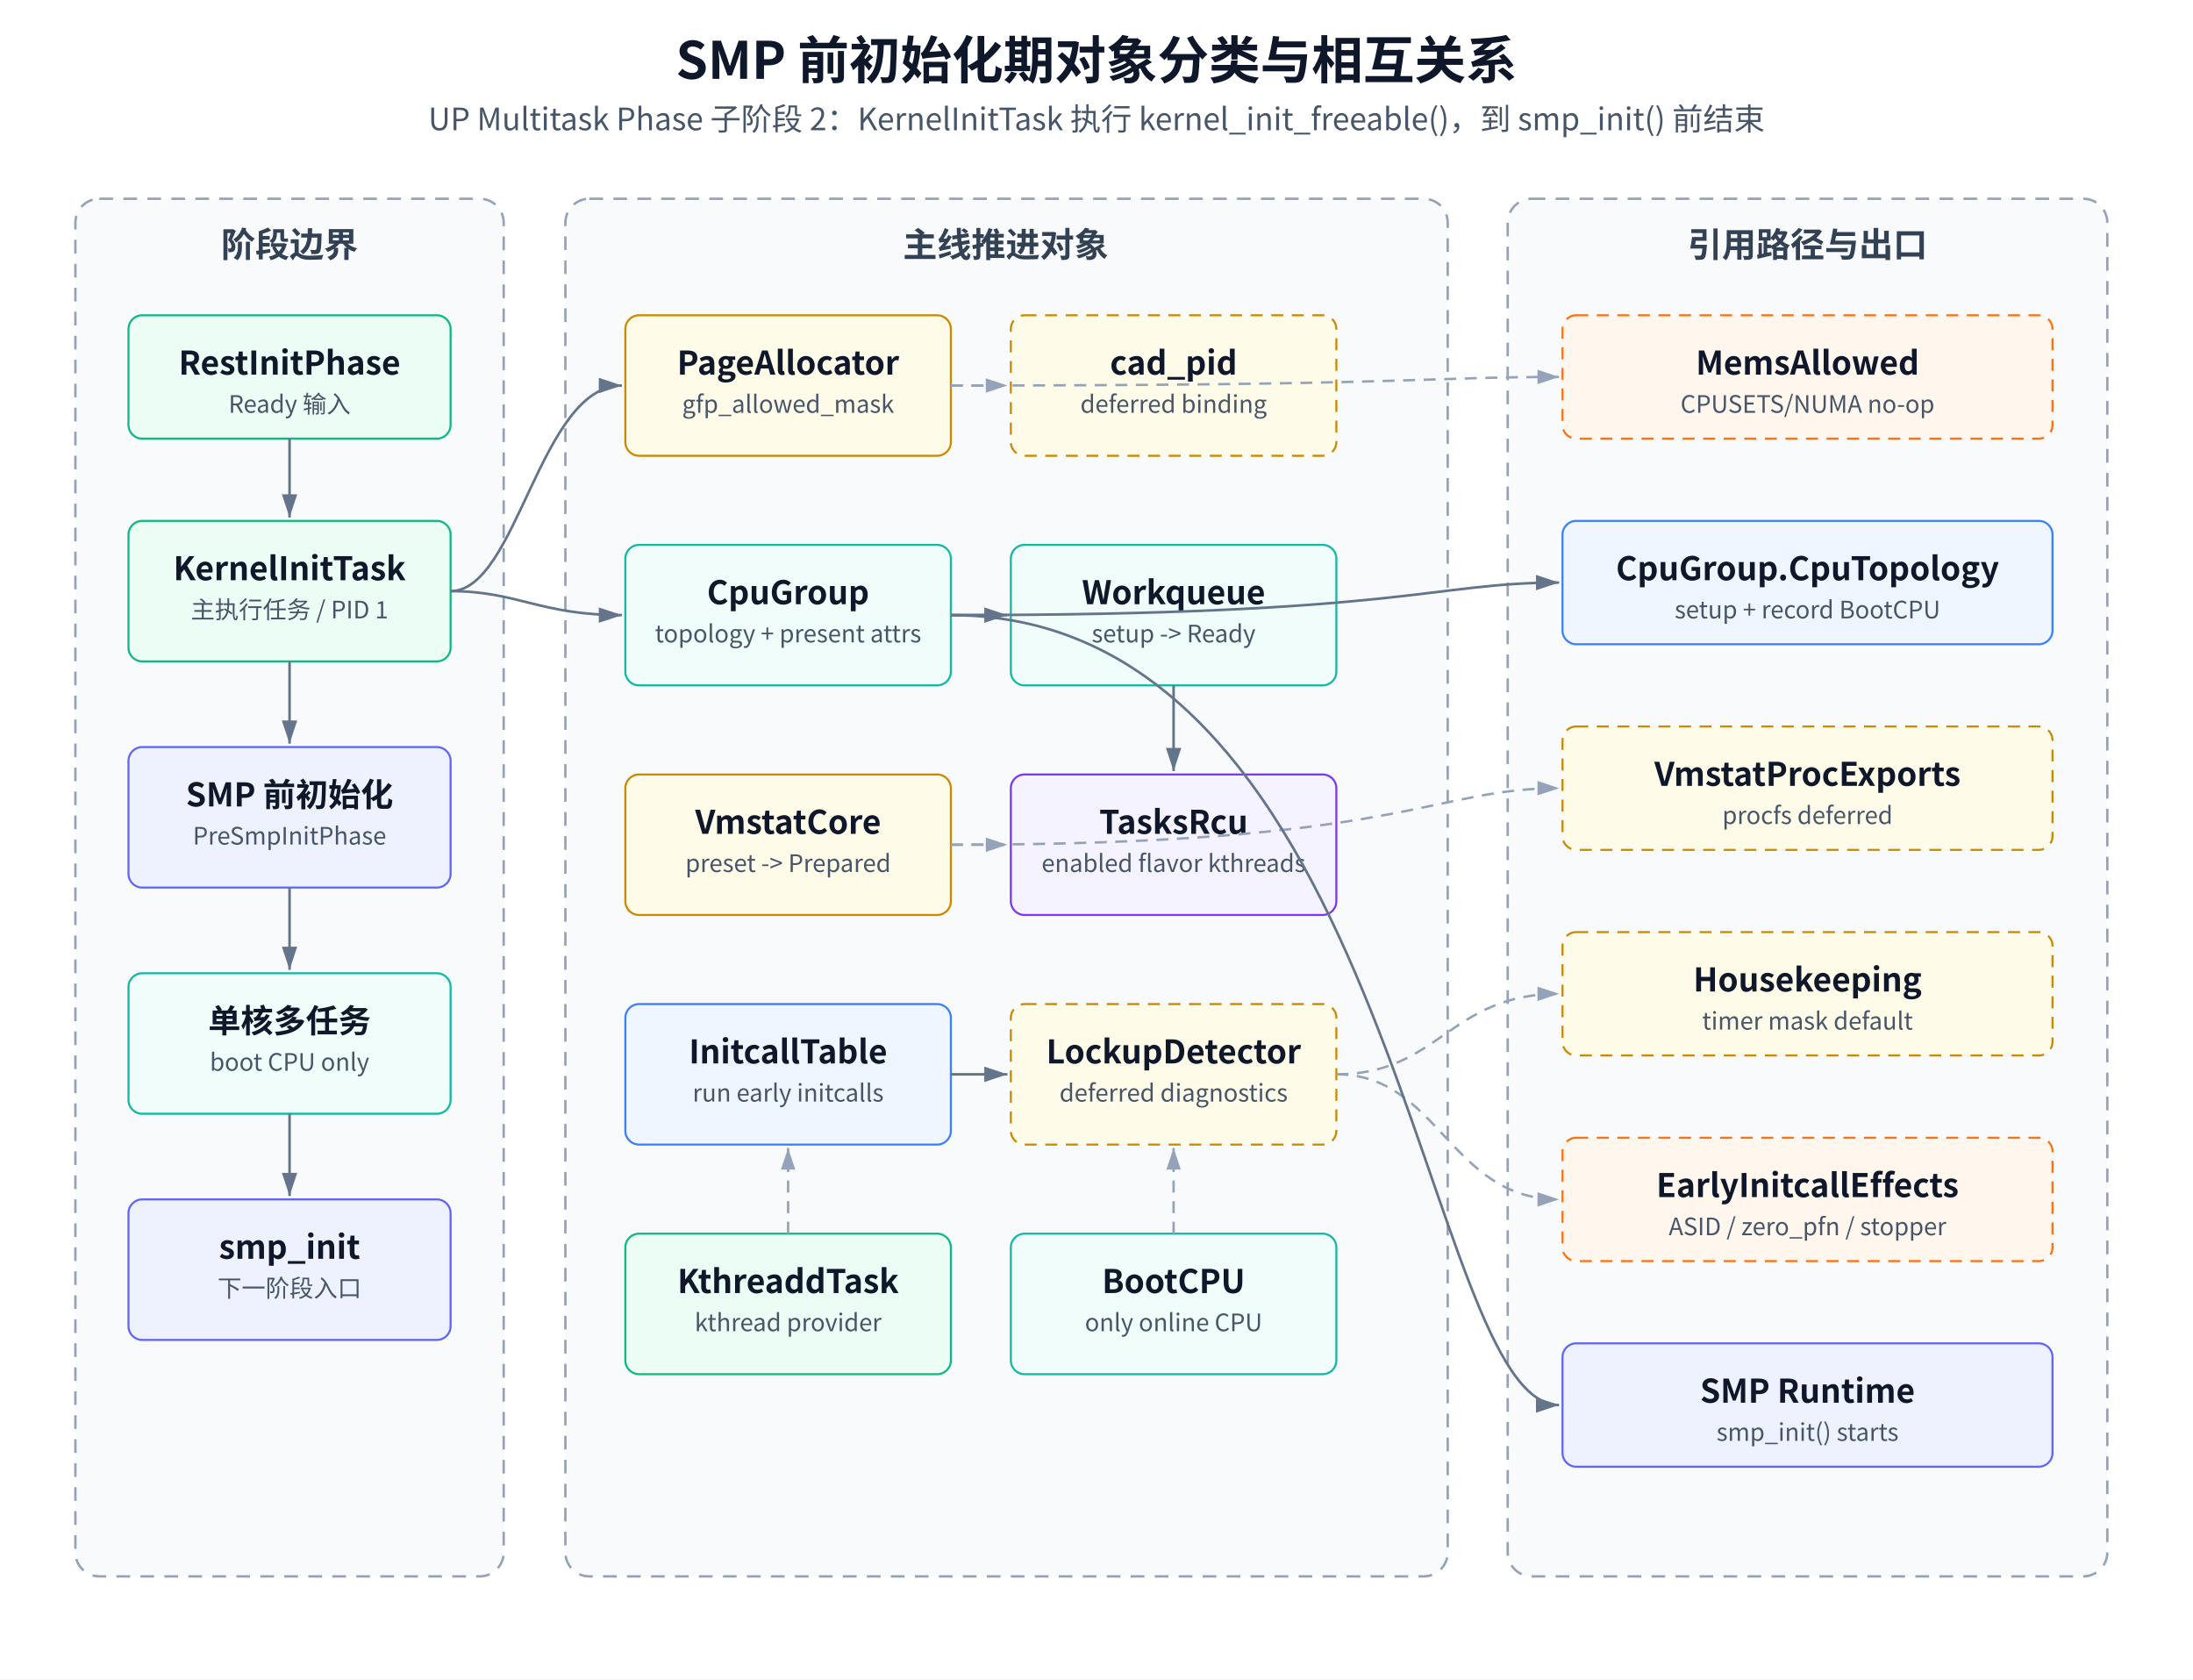
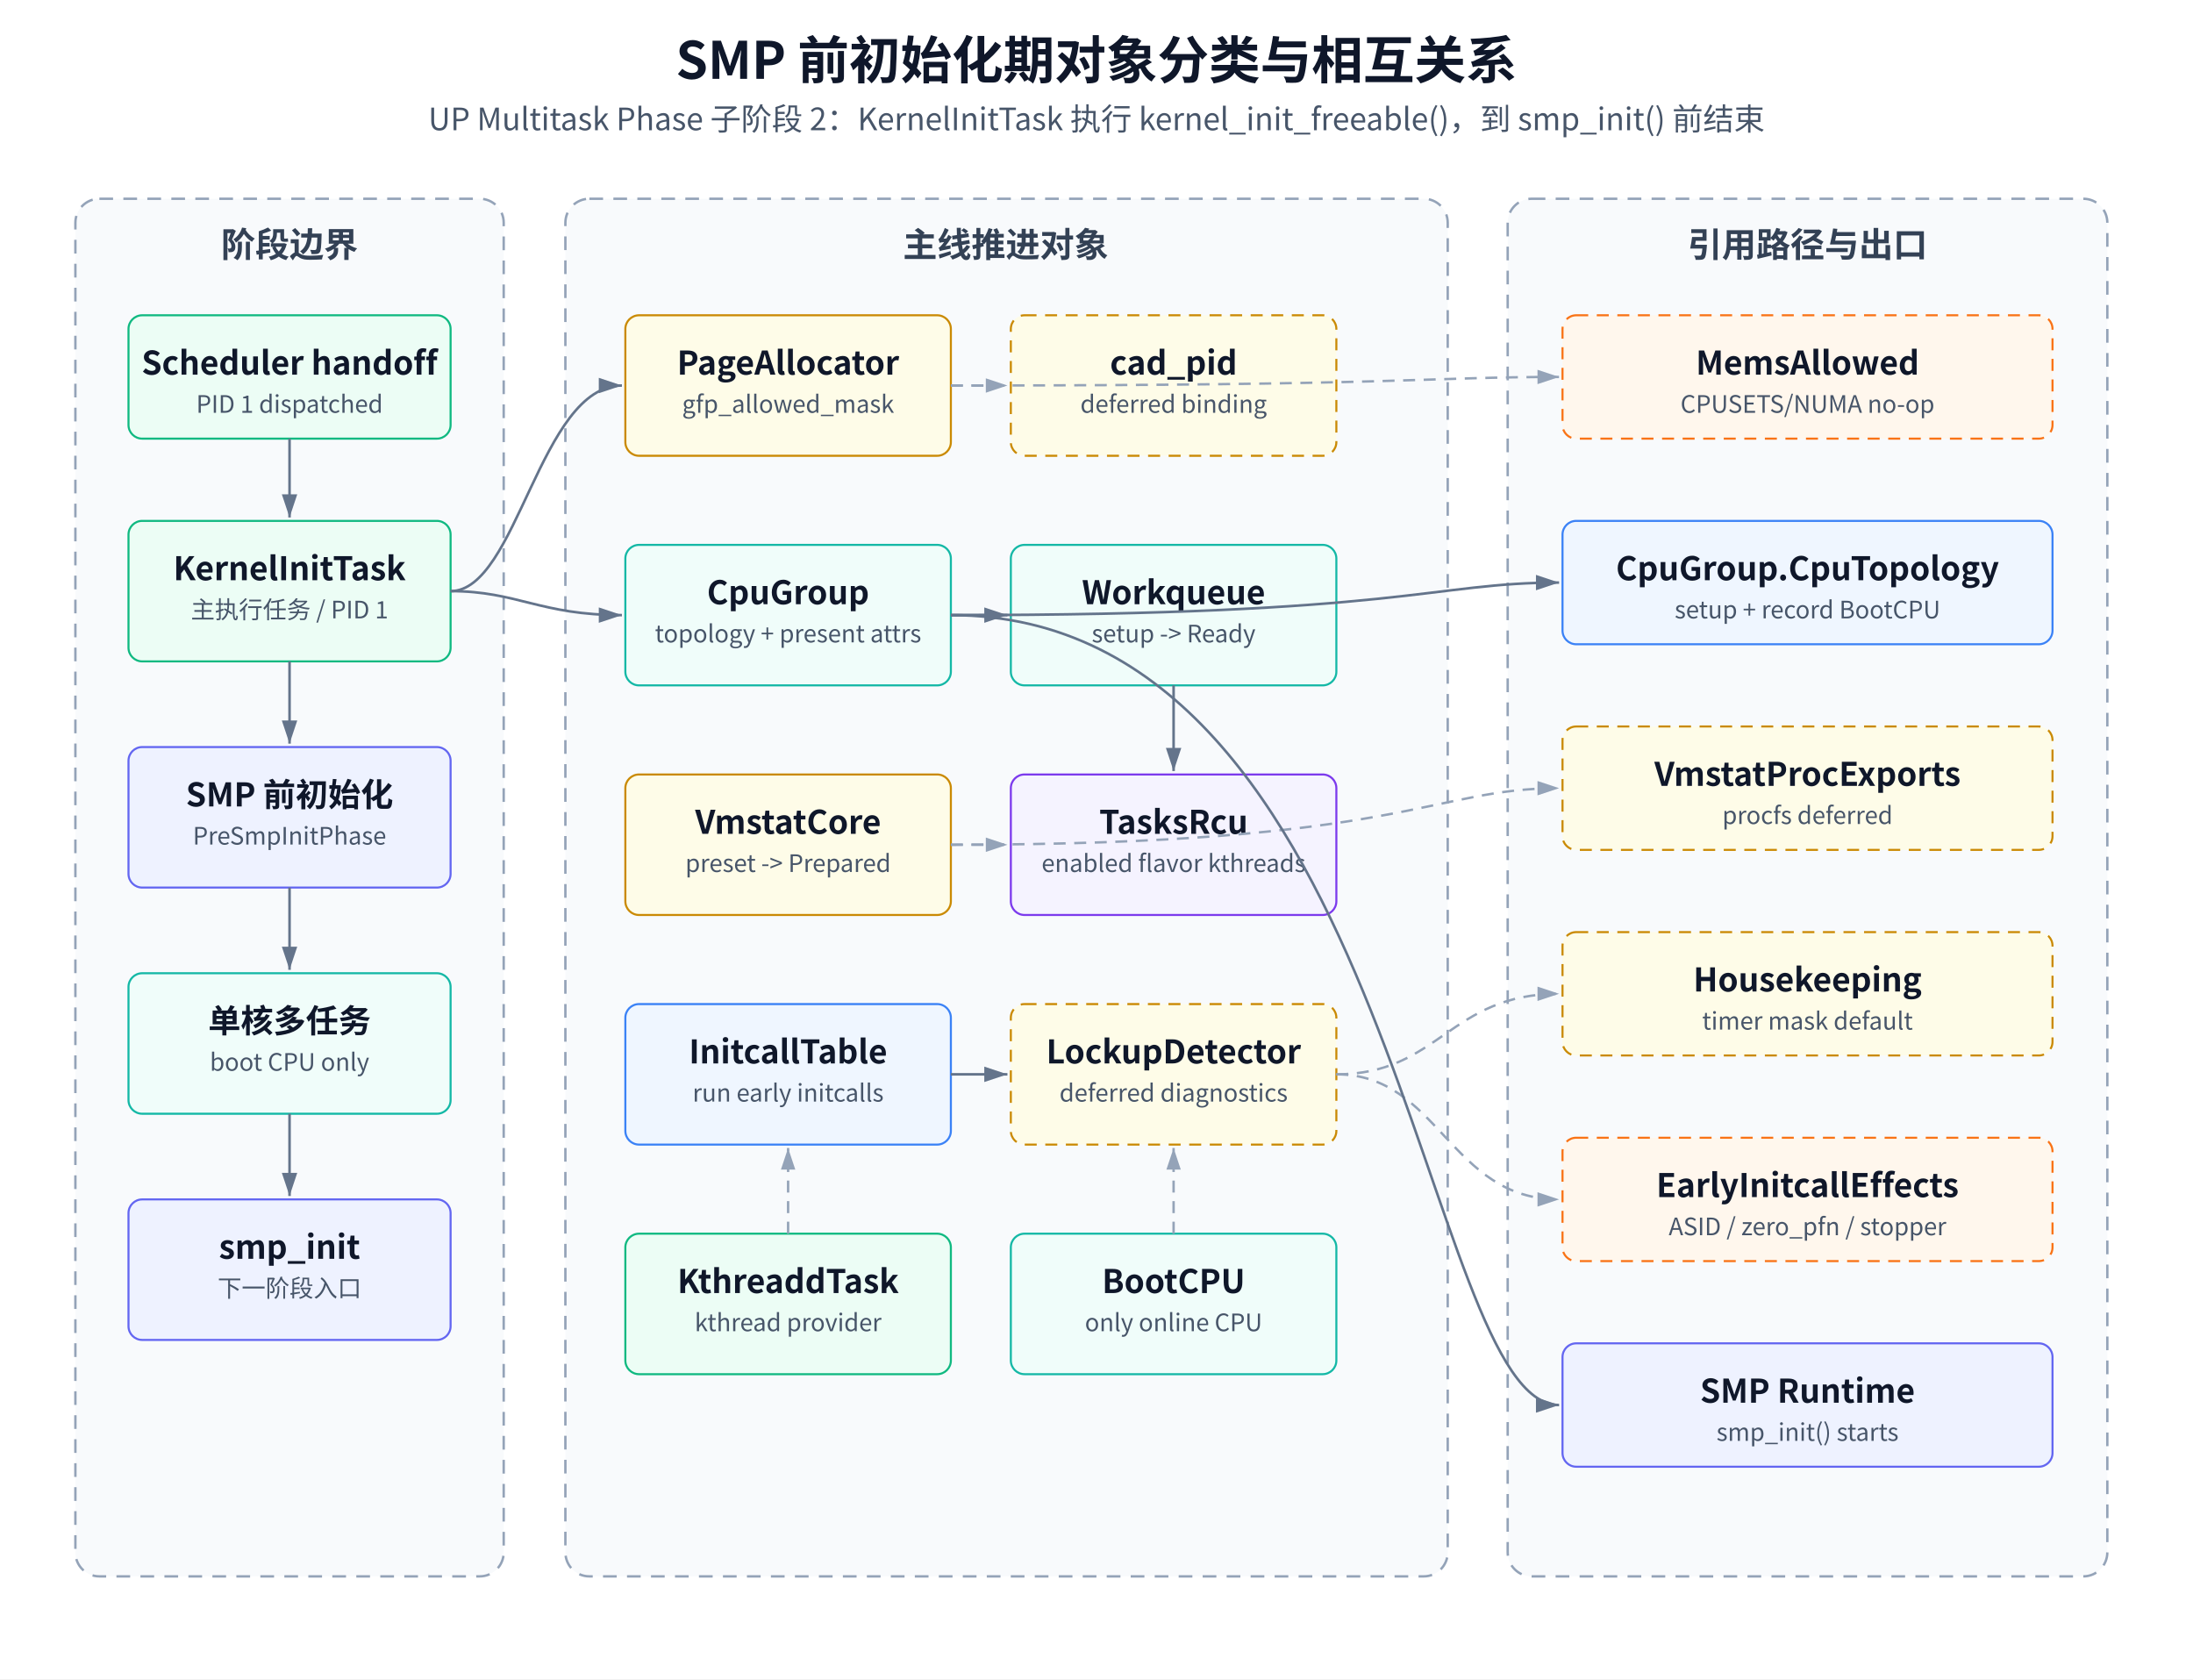
<svg xmlns="http://www.w3.org/2000/svg" width="1280" height="980" viewBox="0 0 1280 980" role="img" aria-labelledby="title desc">
  <defs>
    <style>
      text { font-family: "Microsoft YaHei", "Noto Sans CJK SC", "Source Han Sans SC", Arial, sans-serif; fill: #0f172a; }
      .title { font-size: 30px; font-weight: 600; }
      .subtitle { font-size: 18px; fill: #475569; }
      .group { fill: #f8fafc; stroke: #94a3b8; stroke-width: 1.4; stroke-dasharray: 8 6; }
      .box { fill: #ffffff; stroke: #334155; stroke-width: 1.2; }
      .phase { fill: #eef2ff; stroke: #6366f1; }
      .ready { fill: #ecfdf5; stroke: #10b981; }
      .flow { fill: #ecfdf5; stroke: #10b981; }
      .mm { fill: #fefce8; stroke: #ca8a04; }
      .sched { fill: #f0fdfa; stroke: #14b8a6; }
      .sync { fill: #f5f3ff; stroke: #7c3aed; }
      .support { fill: #eff6ff; stroke: #3b82f6; }
      .deferred { fill: #fefce8; stroke: #ca8a04; stroke-dasharray: 7 5; }
      .trimmed { fill: #fff7ed; stroke: #f97316; stroke-dasharray: 7 5; }
      .label { font-size: 19px; font-weight: 600; dominant-baseline: middle; }
      .small { font-size: 14px; fill: #475569; dominant-baseline: middle; }
      .group-title { font-size: 20px; font-weight: 600; fill: #334155; }
      .edge { stroke: #64748b; stroke-width: 1.5; fill: none; marker-end: url(#arrow); }
      .edge-dash { stroke: #94a3b8; stroke-width: 1.4; fill: none; stroke-dasharray: 7 5; marker-end: url(#arrow2); }
    </style>
    <marker id="arrow" markerWidth="10" markerHeight="10" refX="9" refY="3" orient="auto" markerUnits="strokeWidth">
      <path d="M0,0 L0,6 L9,3 z" fill="#64748b" />
    </marker>
    <marker id="arrow2" markerWidth="10" markerHeight="10" refX="9" refY="3" orient="auto" markerUnits="strokeWidth">
      <path d="M0,0 L0,6 L9,3 z" fill="#94a3b8" />
    </marker>
  </defs>
  <rect x="0" y="0" width="1280" height="980" fill="#ffffff" />
  <text x="640" y="46" text-anchor="middle" class="title">SMP 前初始化期对象分类与相互关系</text>
  <text x="640" y="76" text-anchor="middle" class="subtitle">UP Multitask Phase 子阶段 2：KernelInitTask 执行 kernel_init_freeable()，到 smp_init() 前结束</text>
  <rect x="44" y="116" width="250" height="804" rx="14" class="group" />
  <text x="169" y="150" text-anchor="middle" class="group-title">阶段边界</text>
  <rect x="75" y="184" width="188" height="72" rx="8" class="box ready" />
-   <text x="169" y="212" text-anchor="middle" class="label">RestInitPhase</text>
-   <text x="169" y="236" text-anchor="middle" class="small">Ready 输入</text>
+   <text x="169" y="212" text-anchor="middle" class="label">Scheduler handoff</text>
+   <text x="169" y="236" text-anchor="middle" class="small">PID 1 dispatched</text>
  <rect x="75" y="304" width="188" height="82" rx="8" class="box flow" />
  <text x="169" y="332" text-anchor="middle" class="label">KernelInitTask</text>
  <text x="169" y="356" text-anchor="middle" class="small">主执行任务 / PID 1</text>
  <rect x="75" y="436" width="188" height="82" rx="8" class="box phase" />
  <text x="169" y="464" text-anchor="middle" class="label">SMP 前初始化</text>
  <text x="169" y="488" text-anchor="middle" class="small">PreSmpInitPhase</text>
  <rect x="75" y="568" width="188" height="82" rx="8" class="box sched" />
  <text x="169" y="596" text-anchor="middle" class="label">单核多任务</text>
  <text x="169" y="620" text-anchor="middle" class="small">boot CPU only</text>
  <rect x="75" y="700" width="188" height="82" rx="8" class="box phase" />
  <text x="169" y="728" text-anchor="middle" class="label">smp_init</text>
  <text x="169" y="752" text-anchor="middle" class="small">下一阶段入口</text>
  <path d="M169 256 L169 302" class="edge" />
  <path d="M169 386 L169 434" class="edge" />
  <path d="M169 518 L169 566" class="edge" />
  <path d="M169 650 L169 698" class="edge" />
  <rect x="330" y="116" width="515" height="804" rx="14" class="group" />
  <text x="587" y="150" text-anchor="middle" class="group-title">主线推进对象</text>
  <rect x="365" y="184" width="190" height="82" rx="8" class="box mm" />
  <text x="460" y="212" text-anchor="middle" class="label">PageAllocator</text>
  <text x="460" y="236" text-anchor="middle" class="small">gfp_allowed_mask</text>
  <rect x="590" y="184" width="190" height="82" rx="8" class="box deferred" />
  <text x="685" y="212" text-anchor="middle" class="label">cad_pid</text>
  <text x="685" y="236" text-anchor="middle" class="small">deferred binding</text>
  <rect x="365" y="318" width="190" height="82" rx="8" class="box sched" />
  <text x="460" y="346" text-anchor="middle" class="label">CpuGroup</text>
  <text x="460" y="370" text-anchor="middle" class="small">topology + present attrs</text>
  <rect x="590" y="318" width="190" height="82" rx="8" class="box sched" />
  <text x="685" y="346" text-anchor="middle" class="label">Workqueue</text>
  <text x="685" y="370" text-anchor="middle" class="small">setup -&gt; Ready</text>
  <rect x="365" y="452" width="190" height="82" rx="8" class="box mm" />
  <text x="460" y="480" text-anchor="middle" class="label">VmstatCore</text>
  <text x="460" y="504" text-anchor="middle" class="small">preset -&gt; Prepared</text>
  <rect x="590" y="452" width="190" height="82" rx="8" class="box sync" />
  <text x="685" y="480" text-anchor="middle" class="label">TasksRcu</text>
  <text x="685" y="504" text-anchor="middle" class="small">enabled flavor kthreads</text>
  <rect x="365" y="586" width="190" height="82" rx="8" class="box support" />
  <text x="460" y="614" text-anchor="middle" class="label">InitcallTable</text>
  <text x="460" y="638" text-anchor="middle" class="small">run early initcalls</text>
  <rect x="590" y="586" width="190" height="82" rx="8" class="box deferred" />
  <text x="685" y="614" text-anchor="middle" class="label">LockupDetector</text>
  <text x="685" y="638" text-anchor="middle" class="small">deferred diagnostics</text>
  <rect x="365" y="720" width="190" height="82" rx="8" class="box flow" />
  <text x="460" y="748" text-anchor="middle" class="label">KthreaddTask</text>
  <text x="460" y="772" text-anchor="middle" class="small">kthread provider</text>
  <rect x="590" y="720" width="190" height="82" rx="8" class="box sched" />
  <text x="685" y="748" text-anchor="middle" class="label">BootCPU</text>
  <text x="685" y="772" text-anchor="middle" class="small">only online CPU</text>
  <path d="M263 345 C302 345, 315 225, 363 225" class="edge" />
  <path d="M555 225 L588 225" class="edge-dash" />
  <path d="M263 345 C302 345, 315 359, 363 359" class="edge" />
  <path d="M555 359 L588 359" class="edge" />
  <path d="M685 400 L685 450" class="edge" />
  <path d="M555 493 L588 493" class="edge-dash" />
  <path d="M555 627 L588 627" class="edge" />
  <path d="M460 720 L460 670" class="edge-dash" />
  <path d="M685 720 L685 670" class="edge-dash" />
  <rect x="880" y="116" width="350" height="804" rx="14" class="group" />
  <text x="1055" y="150" text-anchor="middle" class="group-title">引用路径与出口</text>
  <rect x="912" y="184" width="286" height="72" rx="8" class="box trimmed" />
  <text x="1055" y="212" text-anchor="middle" class="label">MemsAllowed</text>
  <text x="1055" y="236" text-anchor="middle" class="small">CPUSETS/NUMA no-op</text>
  <rect x="912" y="304" width="286" height="72" rx="8" class="box support" />
  <text x="1055" y="332" text-anchor="middle" class="label">CpuGroup.CpuTopology</text>
  <text x="1055" y="356" text-anchor="middle" class="small">setup + record BootCPU</text>
  <rect x="912" y="424" width="286" height="72" rx="8" class="box deferred" />
  <text x="1055" y="452" text-anchor="middle" class="label">VmstatProcExports</text>
  <text x="1055" y="476" text-anchor="middle" class="small">procfs deferred</text>
  <rect x="912" y="544" width="286" height="72" rx="8" class="box deferred" />
  <text x="1055" y="572" text-anchor="middle" class="label">Housekeeping</text>
  <text x="1055" y="596" text-anchor="middle" class="small">timer mask default</text>
  <rect x="912" y="664" width="286" height="72" rx="8" class="box trimmed" />
  <text x="1055" y="692" text-anchor="middle" class="label">EarlyInitcallEffects</text>
  <text x="1055" y="716" text-anchor="middle" class="small">ASID / zero_pfn / stopper</text>
  <rect x="912" y="784" width="286" height="72" rx="8" class="box phase" />
  <text x="1055" y="812" text-anchor="middle" class="label">SMP Runtime</text>
  <text x="1055" y="836" text-anchor="middle" class="small">smp_init() starts</text>
  <path d="M555 225 C820 225, 832 220, 910 220" class="edge-dash" />
  <path d="M555 359 C820 359, 835 340, 910 340" class="edge" />
  <path d="M555 493 C820 493, 835 460, 910 460" class="edge-dash" />
  <path d="M780 627 C840 627, 846 580, 910 580" class="edge-dash" />
  <path d="M780 627 C840 627, 846 700, 910 700" class="edge-dash" />
  <path d="M555 359 C815 359, 830 820, 910 820" class="edge" />
</svg>
